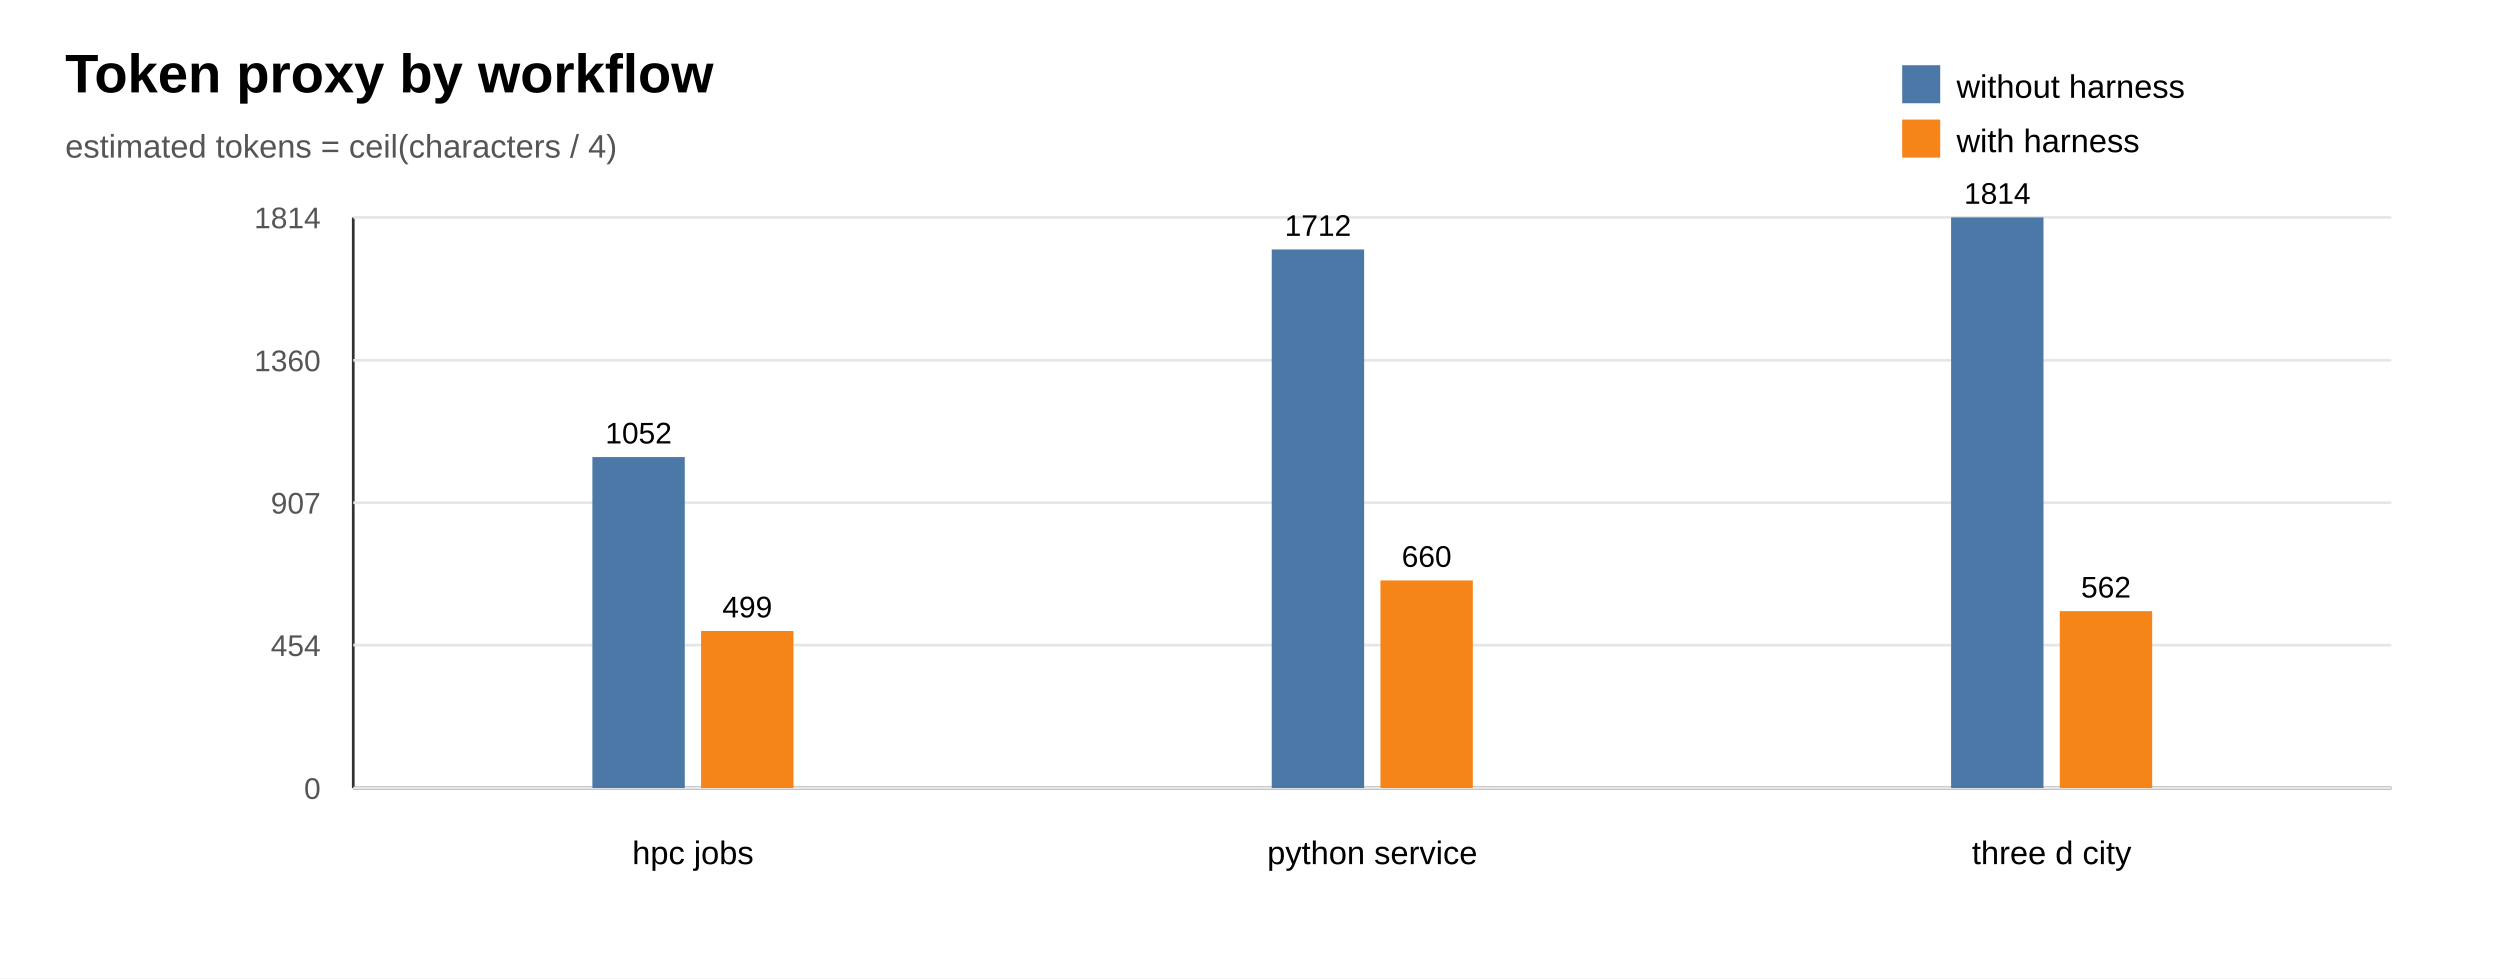
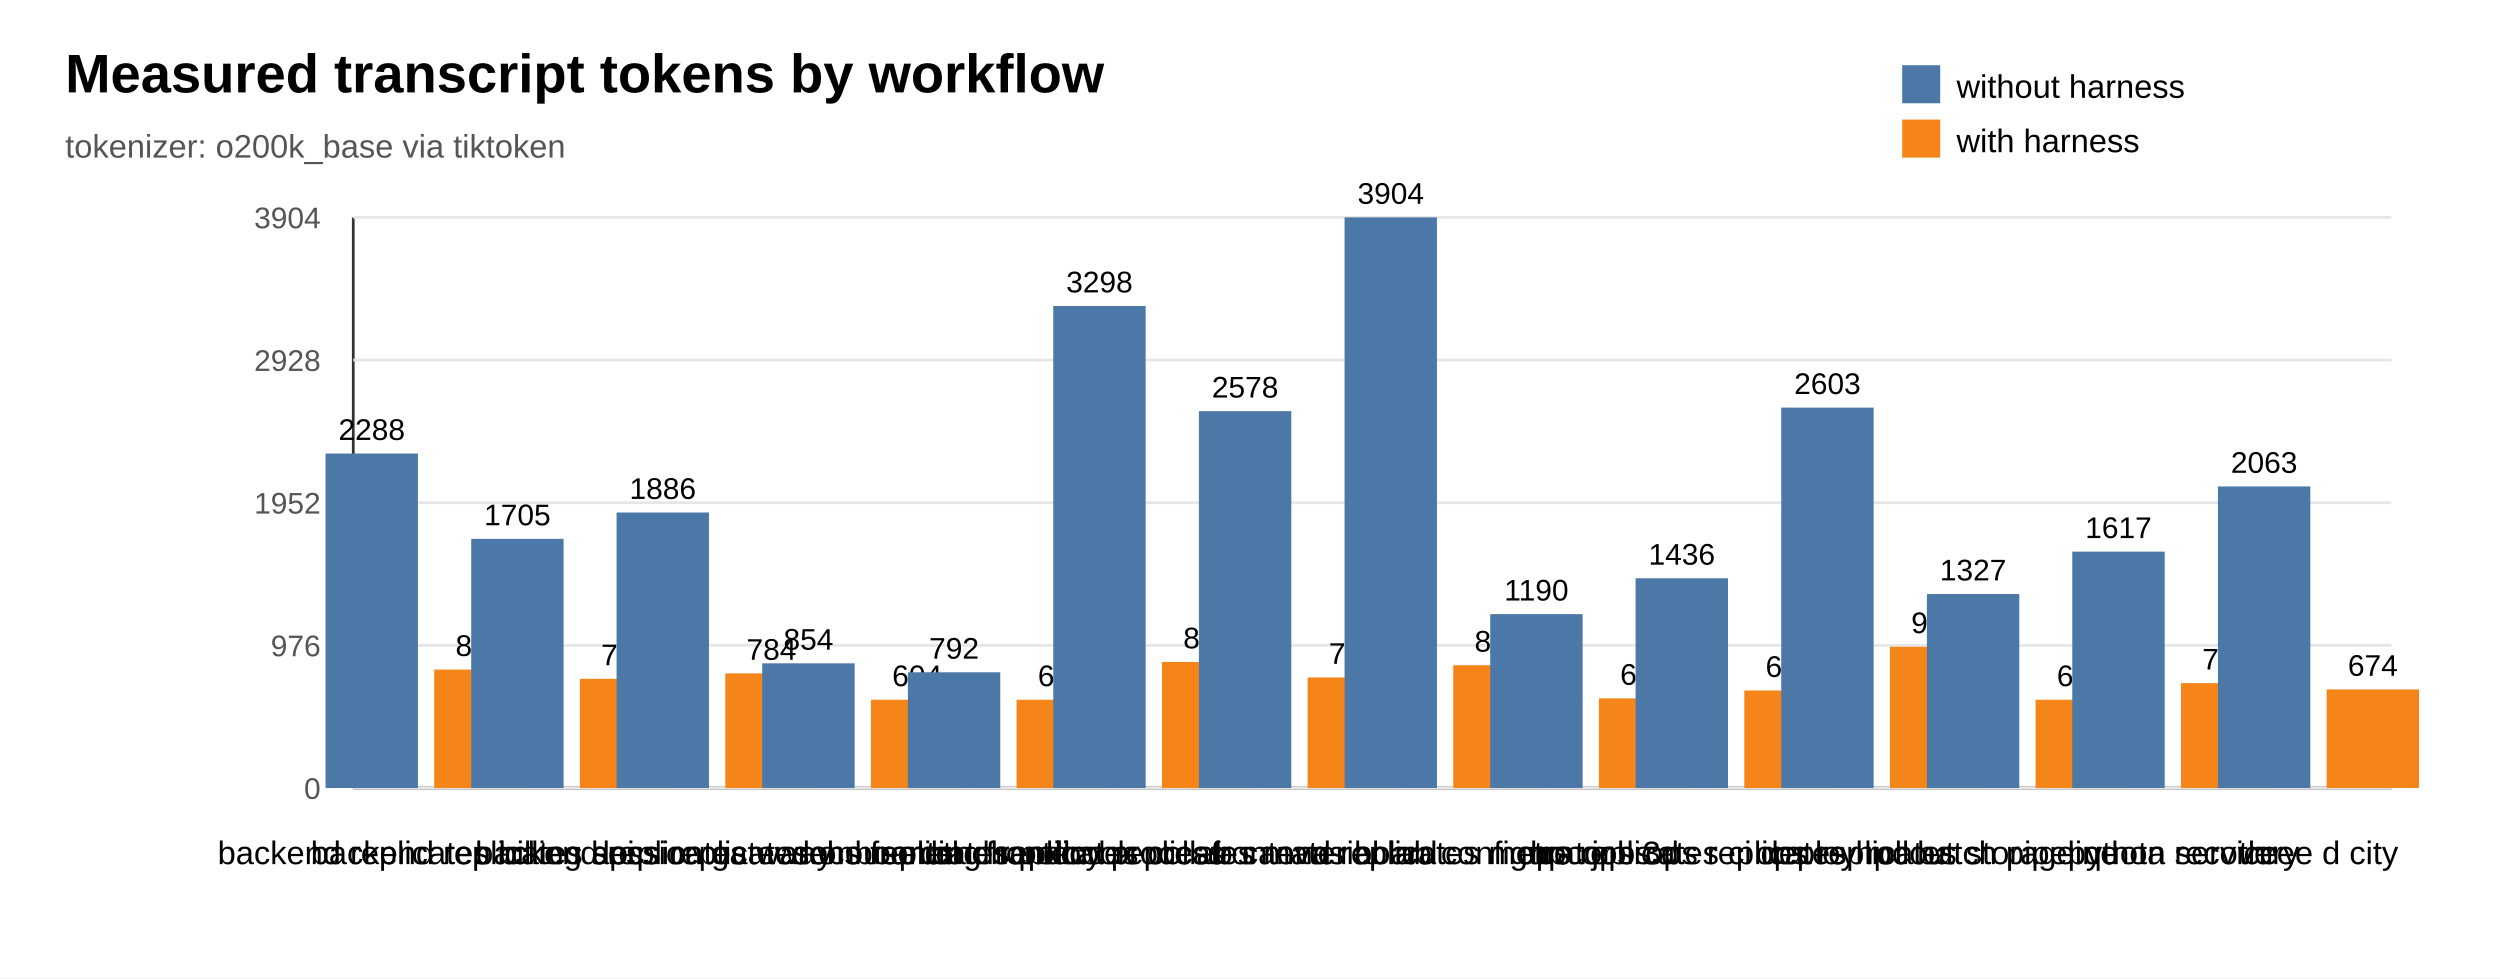
<svg xmlns="http://www.w3.org/2000/svg" width="920" height="360" viewBox="0 0 920 360">
  <rect width="100%" height="100%" fill="#ffffff" />
-   <text x="24" y="34" font-family="Arial, sans-serif" font-size="20" font-weight="700">Token proxy by workflow</text>
-   <text x="24" y="58" font-family="Arial, sans-serif" font-size="12" fill="#555">estimated tokens = ceil(characters / 4)</text>
+   <text x="24" y="34" font-family="Arial, sans-serif" font-size="20" font-weight="700">Measured transcript tokens by workflow</text>
+   <text x="24" y="58" font-family="Arial, sans-serif" font-size="12" fill="#555">tokenizer: o200k_base via tiktoken</text>
  <line x1="130" y1="290" x2="880" y2="290" stroke="#333" />
  <line x1="130" y1="80" x2="130" y2="290" stroke="#333" />
  <line x1="130" y1="290.0" x2="880" y2="290.0" stroke="#e6e6e6" />
  <text x="118" y="294.0" text-anchor="end" font-family="Arial, sans-serif" font-size="11" fill="#555">0</text>
-   <line x1="130" y1="237.4" x2="880" y2="237.4" stroke="#e6e6e6" />
-   <text x="118" y="241.4" text-anchor="end" font-family="Arial, sans-serif" font-size="11" fill="#555">454</text>
+   <line x1="130" y1="237.5" x2="880" y2="237.5" stroke="#e6e6e6" />
+   <text x="118" y="241.5" text-anchor="end" font-family="Arial, sans-serif" font-size="11" fill="#555">976</text>
  <line x1="130" y1="185.0" x2="880" y2="185.0" stroke="#e6e6e6" />
-   <text x="118" y="189.0" text-anchor="end" font-family="Arial, sans-serif" font-size="11" fill="#555">907</text>
-   <line x1="130" y1="132.6" x2="880" y2="132.6" stroke="#e6e6e6" />
-   <text x="118" y="136.6" text-anchor="end" font-family="Arial, sans-serif" font-size="11" fill="#555">1360</text>
+   <text x="118" y="189.0" text-anchor="end" font-family="Arial, sans-serif" font-size="11" fill="#555">1952</text>
+   <line x1="130" y1="132.5" x2="880" y2="132.5" stroke="#e6e6e6" />
+   <text x="118" y="136.5" text-anchor="end" font-family="Arial, sans-serif" font-size="11" fill="#555">2928</text>
  <line x1="130" y1="80.0" x2="880" y2="80.0" stroke="#e6e6e6" />
-   <text x="118" y="84.0" text-anchor="end" font-family="Arial, sans-serif" font-size="11" fill="#555">1814</text>
-   <rect x="218.0" y="168.2" width="34" height="121.8" fill="#4c78a8" />
-   <text x="235.0" y="163.2" text-anchor="middle" font-family="Arial, sans-serif" font-size="11">1052</text>
-   <rect x="258.0" y="232.2" width="34" height="57.8" fill="#f58518" />
-   <text x="275.0" y="227.2" text-anchor="middle" font-family="Arial, sans-serif" font-size="11">499</text>
-   <text x="255.0" y="318" text-anchor="middle" font-family="Arial, sans-serif" font-size="12">hpc jobs</text>
-   <rect x="468.0" y="91.8" width="34" height="198.2" fill="#4c78a8" />
-   <text x="485.0" y="86.8" text-anchor="middle" font-family="Arial, sans-serif" font-size="11">1712</text>
-   <rect x="508.0" y="213.6" width="34" height="76.4" fill="#f58518" />
-   <text x="525.0" y="208.6" text-anchor="middle" font-family="Arial, sans-serif" font-size="11">660</text>
-   <text x="505.0" y="318" text-anchor="middle" font-family="Arial, sans-serif" font-size="12">python service</text>
-   <rect x="718.0" y="80.0" width="34" height="210.0" fill="#4c78a8" />
-   <text x="735.0" y="75.0" text-anchor="middle" font-family="Arial, sans-serif" font-size="11">1814</text>
-   <rect x="758.0" y="224.9" width="34" height="65.1" fill="#f58518" />
-   <text x="775.0" y="219.9" text-anchor="middle" font-family="Arial, sans-serif" font-size="11">562</text>
-   <text x="755.0" y="318" text-anchor="middle" font-family="Arial, sans-serif" font-size="12">three d city</text>
+   <text x="118" y="84.0" text-anchor="end" font-family="Arial, sans-serif" font-size="11" fill="#555">3904</text>
+   <rect x="119.8" y="166.9" width="34" height="123.1" fill="#4c78a8" />
+   <text x="136.8" y="161.9" text-anchor="middle" font-family="Arial, sans-serif" font-size="11">2288</text>
+   <rect x="159.8" y="246.4" width="34" height="43.6" fill="#f58518" />
+   <text x="176.8" y="241.4" text-anchor="middle" font-family="Arial, sans-serif" font-size="11">810</text>
+   <text x="156.8" y="318" text-anchor="middle" font-family="Arial, sans-serif" font-size="12">backend replicates  billing api</text>
+   <rect x="173.4" y="198.3" width="34" height="91.7" fill="#4c78a8" />
+   <text x="190.4" y="193.3" text-anchor="middle" font-family="Arial, sans-serif" font-size="11">1705</text>
+   <rect x="213.4" y="249.8" width="34" height="40.2" fill="#f58518" />
+   <text x="230.4" y="244.8" text-anchor="middle" font-family="Arial, sans-serif" font-size="11">748</text>
+   <text x="210.4" y="318" text-anchor="middle" font-family="Arial, sans-serif" font-size="12">backend replicates  session gateway</text>
+   <rect x="226.9" y="188.6" width="34" height="101.4" fill="#4c78a8" />
+   <text x="243.9" y="183.6" text-anchor="middle" font-family="Arial, sans-serif" font-size="11">1886</text>
+   <rect x="266.9" y="247.8" width="34" height="42.2" fill="#f58518" />
+   <text x="283.9" y="242.8" text-anchor="middle" font-family="Arial, sans-serif" font-size="11">784</text>
+   <text x="263.9" y="318" text-anchor="middle" font-family="Arial, sans-serif" font-size="12">backend replicates  warehouse etl</text>
+   <rect x="280.5" y="244.1" width="34" height="45.9" fill="#4c78a8" />
+   <text x="297.5" y="239.1" text-anchor="middle" font-family="Arial, sans-serif" font-size="11">854</text>
+   <rect x="320.5" y="257.5" width="34" height="32.5" fill="#f58518" />
+   <text x="337.5" y="252.5" text-anchor="middle" font-family="Arial, sans-serif" font-size="11">604</text>
+   <text x="317.5" y="318" text-anchor="middle" font-family="Arial, sans-serif" font-size="12">docs replicates  onboarding handbook</text>
+   <rect x="334.1" y="247.4" width="34" height="42.6" fill="#4c78a8" />
+   <text x="351.1" y="242.4" text-anchor="middle" font-family="Arial, sans-serif" font-size="11">792</text>
+   <rect x="374.1" y="257.5" width="34" height="32.5" fill="#f58518" />
+   <text x="391.1" y="252.5" text-anchor="middle" font-family="Arial, sans-serif" font-size="11">605</text>
+   <text x="371.1" y="318" text-anchor="middle" font-family="Arial, sans-serif" font-size="12">docs replicates  policy process</text>
+   <rect x="387.6" y="112.6" width="34" height="177.4" fill="#4c78a8" />
+   <text x="404.6" y="107.6" text-anchor="middle" font-family="Arial, sans-serif" font-size="11">3298</text>
+   <rect x="427.6" y="243.6" width="34" height="46.4" fill="#f58518" />
+   <text x="444.6" y="238.6" text-anchor="middle" font-family="Arial, sans-serif" font-size="11">863</text>
+   <text x="424.6" y="318" text-anchor="middle" font-family="Arial, sans-serif" font-size="12">frontend replicates  collab canvas board</text>
+   <rect x="441.2" y="151.3" width="34" height="138.7" fill="#4c78a8" />
+   <text x="458.2" y="146.3" text-anchor="middle" font-family="Arial, sans-serif" font-size="11">2578</text>
+   <rect x="481.2" y="249.3" width="34" height="40.7" fill="#f58518" />
+   <text x="498.2" y="244.3" text-anchor="middle" font-family="Arial, sans-serif" font-size="11">757</text>
+   <text x="478.2" y="318" text-anchor="middle" font-family="Arial, sans-serif" font-size="12">frontend replicates  material lab configurator</text>
+   <rect x="494.8" y="80.0" width="34" height="210.0" fill="#4c78a8" />
+   <text x="511.8" y="75.0" text-anchor="middle" font-family="Arial, sans-serif" font-size="11">3904</text>
+   <rect x="534.8" y="244.8" width="34" height="45.2" fill="#f58518" />
+   <text x="551.8" y="239.8" text-anchor="middle" font-family="Arial, sans-serif" font-size="11">840</text>
+   <text x="531.8" y="318" text-anchor="middle" font-family="Arial, sans-serif" font-size="12">frontend replicates  metro ops 3d</text>
+   <rect x="548.4" y="226.0" width="34" height="64.0" fill="#4c78a8" />
+   <text x="565.4" y="221.0" text-anchor="middle" font-family="Arial, sans-serif" font-size="11">1190</text>
+   <rect x="588.4" y="257.0" width="34" height="33.0" fill="#f58518" />
+   <text x="605.4" y="252.0" text-anchor="middle" font-family="Arial, sans-serif" font-size="11">613</text>
+   <text x="585.4" y="318" text-anchor="middle" font-family="Arial, sans-serif" font-size="12">hpc jobs</text>
+   <rect x="601.9" y="212.8" width="34" height="77.2" fill="#4c78a8" />
+   <text x="618.9" y="207.8" text-anchor="middle" font-family="Arial, sans-serif" font-size="11">1436</text>
+   <rect x="641.9" y="254.1" width="34" height="35.9" fill="#f58518" />
+   <text x="658.9" y="249.1" text-anchor="middle" font-family="Arial, sans-serif" font-size="11">667</text>
+   <text x="638.9" y="318" text-anchor="middle" font-family="Arial, sans-serif" font-size="12">ops replicates  ci deploy rollout</text>
+   <rect x="655.5" y="150.0" width="34" height="140.0" fill="#4c78a8" />
+   <text x="672.5" y="145.0" text-anchor="middle" font-family="Arial, sans-serif" font-size="11">2603</text>
+   <rect x="695.5" y="238.0" width="34" height="52.0" fill="#f58518" />
+   <text x="712.5" y="233.0" text-anchor="middle" font-family="Arial, sans-serif" font-size="11">967</text>
+   <text x="692.5" y="318" text-anchor="middle" font-family="Arial, sans-serif" font-size="12">ops replicates  hpc batch pipeline</text>
+   <rect x="709.1" y="218.6" width="34" height="71.4" fill="#4c78a8" />
+   <text x="726.1" y="213.6" text-anchor="middle" font-family="Arial, sans-serif" font-size="11">1327</text>
+   <rect x="749.1" y="257.5" width="34" height="32.5" fill="#f58518" />
+   <text x="766.1" y="252.5" text-anchor="middle" font-family="Arial, sans-serif" font-size="11">605</text>
+   <text x="746.1" y="318" text-anchor="middle" font-family="Arial, sans-serif" font-size="12">ops replicates  storage quota recovery</text>
+   <rect x="762.6" y="203.0" width="34" height="87.0" fill="#4c78a8" />
+   <text x="779.6" y="198.0" text-anchor="middle" font-family="Arial, sans-serif" font-size="11">1617</text>
+   <rect x="802.6" y="251.4" width="34" height="38.6" fill="#f58518" />
+   <text x="819.6" y="246.4" text-anchor="middle" font-family="Arial, sans-serif" font-size="11">717</text>
+   <text x="799.6" y="318" text-anchor="middle" font-family="Arial, sans-serif" font-size="12">python service</text>
+   <rect x="816.2" y="179.0" width="34" height="111.0" fill="#4c78a8" />
+   <text x="833.2" y="174.0" text-anchor="middle" font-family="Arial, sans-serif" font-size="11">2063</text>
+   <rect x="856.2" y="253.7" width="34" height="36.3" fill="#f58518" />
+   <text x="873.2" y="248.7" text-anchor="middle" font-family="Arial, sans-serif" font-size="11">674</text>
+   <text x="853.2" y="318" text-anchor="middle" font-family="Arial, sans-serif" font-size="12">three d city</text>
  <rect x="700" y="24" width="14" height="14" fill="#4c78a8" />
  <text x="720" y="36" font-family="Arial, sans-serif" font-size="12">without harness</text>
  <rect x="700" y="44" width="14" height="14" fill="#f58518" />
  <text x="720" y="56" font-family="Arial, sans-serif" font-size="12">with harness</text>
</svg>
